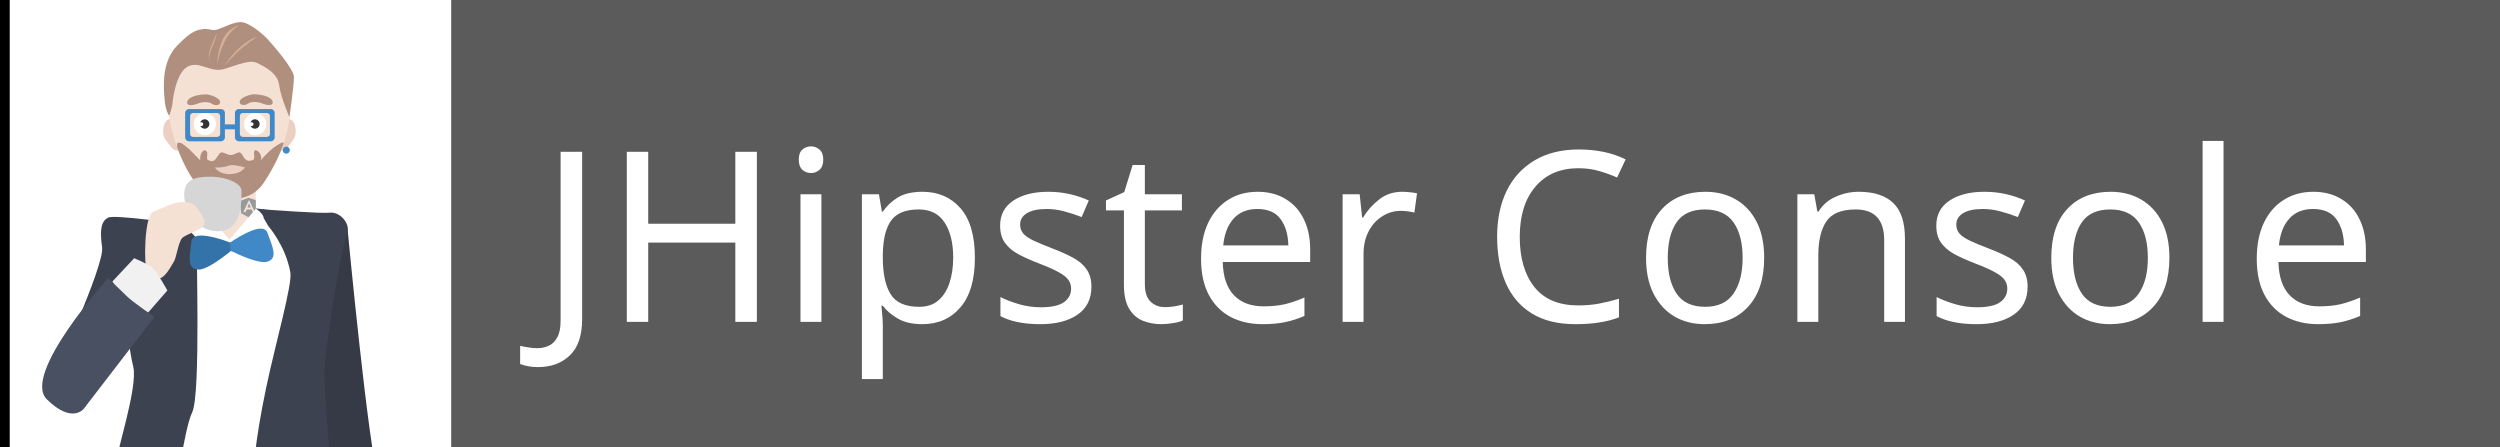
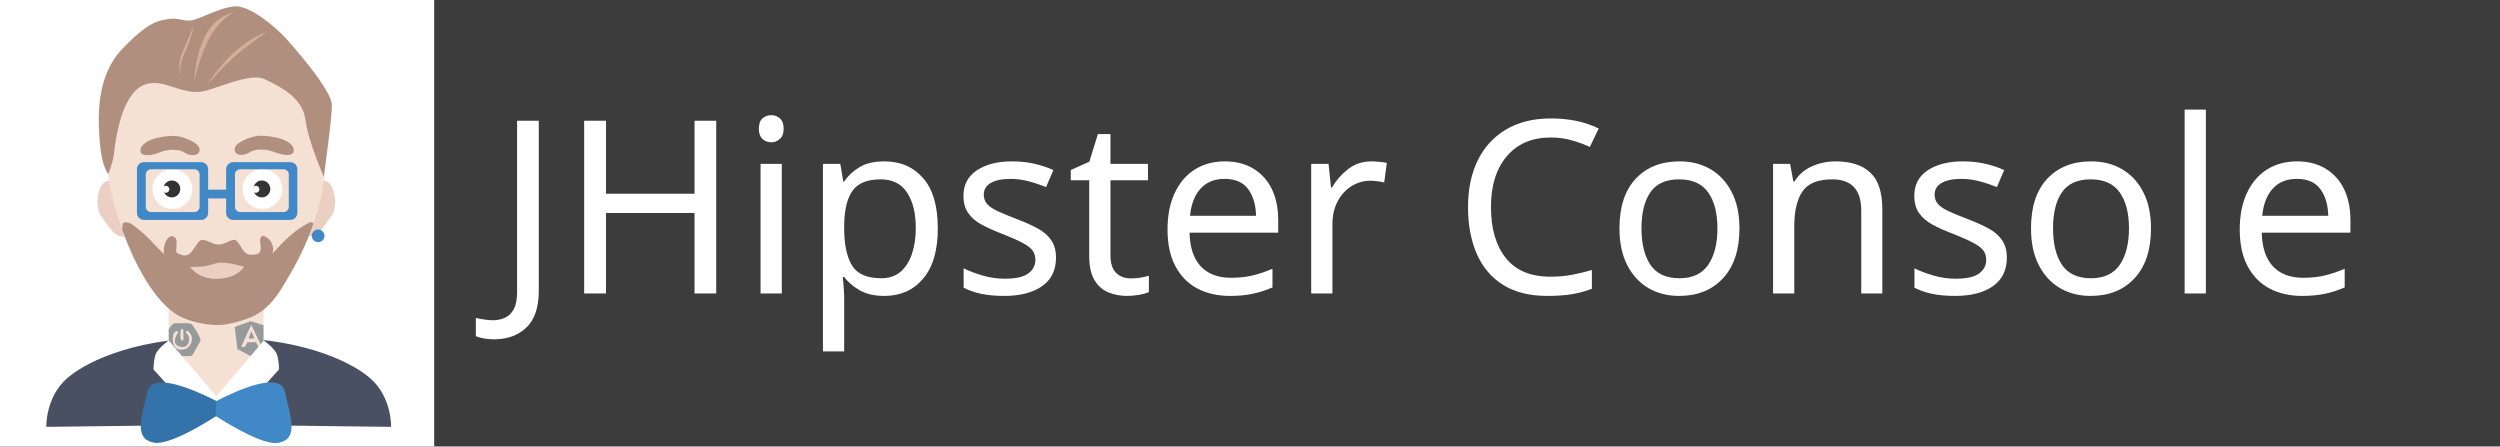
<svg xmlns="http://www.w3.org/2000/svg" version="1.1" width="252" height="45" viewBox="0 0 252 45" id="Layer_1" xml:space="preserve">
  <defs id="defs4268" />
  <font horiz-adv-x="1000" id="font4232" />
  <rect width="252" height="45" x="0" y="0" id="rect4248" style="fill:#3c3c3c" />
-   <rect width="6.094" height="45" x="0" y="0" id="rect4250" style="fill:#85c441" />
-   <rect width="6.094" height="45" x="5.958" y="0" id="rect4252" style="fill:#2c448e" />
-   <rect width="9.847" height="45" x="12.052" y="0" id="rect4254" style="fill:#f2bb1a" />
-   <rect width="6.068" height="45" x="21.899" y="0" id="rect4256" style="fill:#3bbeb1" />
-   <rect width="2.84" height="45" x="28.029" y="0" id="rect4258" style="fill:#006656" />
-   <rect width="15.006" height="45" x="30.869" y="0" id="rect4260" style="fill:#ea458b" />
+   <rect width="43.837" height="45" x="-0.072" y="0" id="rect4254" style="fill:#ffffff" />
  <rect width="207.5" height="74" x="41.5" y="0" id="rect4262" style="fill:none" />
-   <g id="text4264" style="font-size:64.999px;letter-spacing:-2.992px;fill:#ffffff;font-family:HelveticaNeue-Bold">
-     <path d="m 45.721,-0.494 0,46.41 9.23,0 0,-11.57 3.575,-3.445 9.23,15.015 11.18,0 -14.105,-21.255 12.675,-12.35 -10.92,0 -11.635,12.09 0,-24.895 -9.23,0 z" id="path4912" style="letter-spacing:-1.331px" />
-     <path d="m 90.359,7.111 0,-7.605 -9.23,0 0,7.605 9.23,0 z m -9.23,5.2 0,33.605 9.23,0 0,-33.605 -9.23,0 z" id="path4914" style="font-style:normal;font-variant:normal;font-weight:bold;font-stretch:normal;letter-spacing:-2.879px;font-family:Helvetica Neue;-inkscape-font-specification:Helvetica Neue Bold" />
-     <path d="m 119.383,29.146 q 0,2.08 -0.455,4.03 -0.455,1.95 -1.43,3.445 -0.975,1.495 -2.47,2.405 -1.43,0.845 -3.51,0.845 -2.015,0 -3.51,-0.845 -1.495,-0.91 -2.47,-2.405 -0.975,-1.495 -1.43,-3.445 -0.455,-1.95 -0.455,-4.03 0,-2.145 0.455,-4.095 0.455,-1.95 1.43,-3.445 0.975,-1.495 2.47,-2.34 1.495,-0.91 3.51,-0.91 2.08,0 3.51,0.91 1.495,0.845 2.47,2.34 0.975,1.495 1.43,3.445 0.455,1.95 0.455,4.095 z m -24.635,-29.64 0,46.41 8.775,0 0,-4.29 0.13,0 q 1.495,2.795 4.42,3.965 2.925,1.17 6.63,1.17 2.535,0 5.005,-1.04 2.47,-1.04 4.42,-3.185 2.015,-2.145 3.25,-5.46 1.235,-3.38 1.235,-7.995 0,-4.615 -1.235,-7.93 -1.235,-3.38 -3.25,-5.525 -1.95,-2.145 -4.42,-3.185 -2.47,-1.04 -5.005,-1.04 -3.12,0 -6.045,1.235 -2.86,1.17 -4.55,3.77 l -0.13,0 0,-16.9 -9.23,0 z" id="path4916" style="font-style:normal;font-variant:normal;font-weight:bold;font-stretch:normal;letter-spacing:-2.879px;font-family:Helvetica Neue;-inkscape-font-specification:Helvetica Neue Bold" />
-     <path d="m 131.216,22.646 q 0.195,-3.25 1.625,-5.395 1.43,-2.145 3.64,-3.445 2.21,-1.3 4.94,-1.82 2.795,-0.585 5.59,-0.585 2.535,0 5.135,0.39 2.6,0.325 4.745,1.365 2.145,1.04 3.51,2.925 1.365,1.82 1.365,4.875 l 0,17.485 q 0,2.275 0.26,4.355 0.26,2.08 0.91,3.12 l -9.36,0 q -0.26,-0.78 -0.455,-1.56 -0.13,-0.845 -0.195,-1.69 -2.21,2.275 -5.2,3.185 -2.99,0.91 -6.11,0.91 -2.405,0 -4.485,-0.585 -2.08,-0.585 -3.64,-1.82 -1.56,-1.235 -2.47,-3.12 -0.845,-1.885 -0.845,-4.485 0,-2.86 0.975,-4.68 1.04,-1.885 2.6,-2.99 1.625,-1.105 3.64,-1.625 2.08,-0.585 4.16,-0.91 2.08,-0.325 4.095,-0.52 2.015,-0.195 3.575,-0.585 1.56,-0.39 2.47,-1.105 0.91,-0.78 0.845,-2.21 0,-1.495 -0.52,-2.34 -0.455,-0.91 -1.3,-1.365 -0.78,-0.52 -1.885,-0.65 -1.04,-0.195 -2.275,-0.195 -2.73,0 -4.29,1.17 -1.56,1.17 -1.82,3.9 l -9.23,0 z m 21.32,6.825 q -0.585,0.52 -1.495,0.845 -0.845,0.26 -1.885,0.455 -0.975,0.195 -2.08,0.325 -1.105,0.13 -2.21,0.325 -1.04,0.195 -2.08,0.52 -0.975,0.325 -1.755,0.91 -0.715,0.52 -1.17,1.365 -0.455,0.845 -0.455,2.145 0,1.235 0.455,2.08 0.455,0.845 1.235,1.365 0.78,0.455 1.82,0.65 1.04,0.195 2.145,0.195 2.73,0 4.225,-0.91 1.495,-0.91 2.21,-2.145 0.715,-1.3 0.845,-2.6 0.195,-1.3 0.195,-2.08 l 0,-3.445 z" id="path4918" style="font-style:normal;font-variant:normal;font-weight:bold;font-stretch:normal;letter-spacing:-2.879px;font-family:Helvetica Neue;-inkscape-font-specification:Helvetica Neue Bold" />
-     <path d="m 165.924,12.311 0,33.605 9.23,0 0,-17.615 q 0,-5.135 1.69,-7.345 1.69,-2.275 5.46,-2.275 3.315,0 4.615,2.08 1.3,2.015 1.3,6.175 l 0,18.98 9.23,0 0,-20.67 q 0,-3.12 -0.585,-5.655 -0.52,-2.6 -1.885,-4.355 -1.365,-1.82 -3.77,-2.795 -2.34,-1.04 -6.045,-1.04 -2.925,0 -5.72,1.365 -2.795,1.3 -4.55,4.225 l -0.195,0 0,-4.68 -8.775,0 z" id="path4920" style="font-style:normal;font-variant:normal;font-weight:bold;font-stretch:normal;letter-spacing:-2.879px;font-family:Helvetica Neue;-inkscape-font-specification:Helvetica Neue Bold" />
-     <path d="m 201.249,22.646 q 0.195,-3.25 1.625,-5.395 1.43,-2.145 3.64,-3.445 2.21,-1.3 4.94,-1.82 2.795,-0.585 5.59,-0.585 2.535,0 5.135,0.39 2.6,0.325 4.745,1.365 2.145,1.04 3.51,2.925 1.365,1.82 1.365,4.875 l 0,17.485 q 0,2.275 0.26,4.355 0.26,2.08 0.91,3.12 l -9.36,0 q -0.26,-0.78 -0.455,-1.56 -0.13,-0.845 -0.195,-1.69 -2.21,2.275 -5.2,3.185 -2.99,0.91 -6.11,0.91 -2.405,0 -4.485,-0.585 -2.08,-0.585 -3.64,-1.82 -1.56,-1.235 -2.47,-3.12 -0.845,-1.885 -0.845,-4.485 0,-2.86 0.975,-4.68 1.04,-1.885 2.6,-2.99 1.625,-1.105 3.64,-1.625 2.08,-0.585 4.16,-0.91 2.08,-0.325 4.095,-0.52 2.015,-0.195 3.575,-0.585 1.56,-0.39 2.47,-1.105 0.91,-0.78 0.845,-2.21 0,-1.495 -0.52,-2.34 -0.455,-0.91 -1.3,-1.365 -0.78,-0.52 -1.885,-0.65 -1.04,-0.195 -2.275,-0.195 -2.73,0 -4.29,1.17 -1.56,1.17 -1.82,3.9 l -9.23,0 z m 21.32,6.825 q -0.585,0.52 -1.495,0.845 -0.845,0.26 -1.885,0.455 -0.975,0.195 -2.08,0.325 -1.105,0.13 -2.21,0.325 -1.04,0.195 -2.08,0.52 -0.975,0.325 -1.755,0.91 -0.715,0.52 -1.17,1.365 -0.455,0.845 -0.455,2.145 0,1.235 0.455,2.08 0.455,0.845 1.235,1.365 0.78,0.455 1.82,0.65 1.04,0.195 2.145,0.195 2.73,0 4.225,-0.91 1.495,-0.91 2.21,-2.145 0.715,-1.3 0.845,-2.6 0.195,-1.3 0.195,-2.08 l 0,-3.445 z" id="path4922" style="font-style:normal;font-variant:normal;font-weight:bold;font-stretch:normal;letter-spacing:-2.879px;font-family:Helvetica Neue;-inkscape-font-specification:Helvetica Neue Bold" />
+   <text x="49.873" y="29.576" id="text3966" xml:space="preserve" style="font-style:normal;font-weight:normal;font-size:40px;line-height:102%;font-family:Sans;letter-spacing:0px;word-spacing:0px;fill:#000000;fill-opacity:1;stroke:none">
+     <tspan x="49.873" y="29.576" id="tspan3968" style="font-style:normal;font-variant:normal;font-weight:normal;font-stretch:normal;font-size:24.375px;line-height:102%;font-family:sans-serif;-inkscape-font-specification:sans-serif;fill:#ffffff;fill-opacity:1">JHipster Console</tspan>
+   </text>
+   <g id="g3486" transform="matrix(0.086436,0,0,0.086436,4.67002,0.6387943)">
+     <g id="jacket_2_-2">
+       <path d="m 402.025,490.403 c 0,0 1.275,-34.418 -24.249,-56.648 -25.523,-22.231 -87.921,-48.58 -178.784,-47.207 -90.862,1.373 35.346,101.803 35.346,101.803 l 167.687,2.052 z" id="shoulders_2_-32" style="clip-rule:evenodd;fill:#495061;fill-rule:evenodd" />
+       <path d="m 0.011,490.403 c 0,0 -1.275,-34.464 24.255,-56.724 25.53,-22.261 87.943,-48.645 178.828,-47.271 90.885,1.374 -35.355,101.94 -35.355,101.94 0,0 -56.796,0.696 -104.288,1.278 -34.122,0.417 -63.44,0.777 -63.44,0.777 z" id="shoulders_1_-1" style="clip-rule:evenodd;fill:#495061;fill-rule:evenodd" />
+     </g>
+     <g id="head-0">
+       <path d="m 88.405,203.989 c 0,0 -11.463,-4.608 -20.133,0.824 -8.67,5.432 -11.941,29.186 -4.52,39.57 7.422,10.383 15.031,22.937 23.009,23.907 7.979,0.969 17.257,-1.649 17.257,-1.649 l -3.287,-31.738 -12.326,-30.914 z" id="ear_1_-1" style="clip-rule:evenodd;fill:#ebcfc2;fill-rule:evenodd" />
+       <path d="m 307.924,203.903 c 0,0 11.469,-4.595 20.144,0.822 8.675,5.417 11.948,29.106 4.522,39.46 -7.426,10.355 -15.039,22.874 -23.022,23.841 -7.983,0.967 -17.266,-1.644 -17.266,-1.644 l 3.289,-31.651 12.333,-30.828 z" id="ear-8" style="clip-rule:evenodd;fill:#ebcfc2;fill-rule:evenodd" />
+       <path d="m 316.968,260.216 c 4.087,0 7.4,3.313 7.4,7.399 0,4.086 -3.313,7.399 -7.4,7.399 -4.087,0 -7.4,-3.313 -7.4,-7.399 0.001,-4.086 3.314,-7.399 7.4,-7.399 z" id="earring-6" style="clip-rule:evenodd;fill:#4189c6;fill-rule:evenodd" />
+       <path d="m 253.253,348.185 -110.59,0 0,83.31 55.37,25 55.22,-25 0,-83.31 z" id="neck-3" style="clip-rule:evenodd;fill:#f5e0d4;fill-rule:evenodd" />
+       <path d="m 192.816,45.238 c 69.763,-1.072 109.353,34.35 125.797,86.731 20.207,64.371 -9.413,137.683 -33.71,179.217 -9.957,17.021 -18.84,33.648 -34.532,44.804 -10.57,7.515 -25.525,12.109 -40.699,14.798 -19.135,3.39 -45.278,-4 -55.91,-10.276 -37.977,-22.419 -67.749,-96 -78.931,-146.744 -5.022,-22.79 -4.018,-55.379 2.056,-76.044 11.928,-40.586 34.336,-69.057 71.942,-83.854 9.257,-3.643 19.697,-5.377 30.421,-7.399 4.522,-0.41 9.045,-0.822 13.566,-1.233 z" id="face-0" style="clip-rule:evenodd;fill:#f5e0d4;fill-rule:evenodd" />
+       <path d="m 146.979,189.927 c 12.828,0 23.227,10.398 23.227,23.224 0,12.826 -10.399,23.224 -23.227,23.224 -12.828,0 -23.227,-10.398 -23.227,-23.224 -10e-4,-12.826 10.399,-23.224 23.227,-23.224 z" id="eye-6" style="clip-rule:evenodd;fill:#ffffff;fill-rule:evenodd" />
+       <path d="m 156.233,212.945 c 0,5.45 -4.42,9.87 -9.87,9.87 -4.04,0 -7.51,-2.43 -9.03,-5.9 0.6,0.35 1.3,0.55 2.04,0.55 2.27,0 4.11,-1.84 4.11,-4.11 0,-2.27 -1.84,-4.11 -4.11,-4.11 -0.91,0 -1.75,0.3 -2.44,0.81 1.23,-4.04 4.99,-6.97 9.43,-6.97 5.45,0 9.87,4.41 9.87,9.86 z" id="pupill-6" style="clip-rule:evenodd;fill:#333333;fill-rule:evenodd" />
+       <path d="m 251.979,189.927 c 12.828,0 23.227,10.398 23.227,23.224 0,12.826 -10.399,23.224 -23.227,23.224 -12.828,0 -23.227,-10.398 -23.227,-23.224 -0.001,-12.826 10.399,-23.224 23.227,-23.224 z" id="eye_1_-7" style="clip-rule:evenodd;fill:#ffffff;fill-rule:evenodd" />
+       <path d="m 261.233,212.945 c 0,5.45 -4.42,9.87 -9.87,9.87 -4.04,0 -7.51,-2.43 -9.03,-5.9 0.6,0.35 1.3,0.55 2.04,0.55 2.27,0 4.11,-1.84 4.11,-4.11 0,-2.27 -1.84,-4.11 -4.11,-4.11 -0.91,0 -1.75,0.3 -2.44,0.81 1.23,-4.04 4.99,-6.97 9.43,-6.97 5.45,0 9.87,4.41 9.87,9.86 z" id="pupill_1_-1" style="clip-rule:evenodd;fill:#333333;fill-rule:evenodd" />
+       <path d="m 187.883,213.768 25.077,0 0,10.276 -25.077,0 0,-10.276 z" id="glasses-2" style="clip-rule:evenodd;fill:#4189c6;fill-rule:evenodd" />
+       <path d="m 180.483,181.705 -66.6,0 c -4.54,0 -8.22,3.68 -8.22,8.22 l 0,50.97 c 0,4.54 3.68,8.22 8.22,8.22 l 66.6,0 c 4.54,0 8.22,-3.68 8.22,-8.22 l 0,-50.97 c 0,-4.54 -3.68,-8.22 -8.22,-8.22 z m -1.72,52.13 c 0,3.36 -2.78,6.09 -6.21,6.09 l -50.35,0 c -3.44,0 -6.22,-2.73 -6.22,-6.09 l 0,-37.74 c 0,-3.36 2.78,-6.09 6.22,-6.09 l 50.35,0 c 3.43,0 6.21,2.73 6.21,6.09 l 0,37.74 z" id="glasses_2_-90" style="clip-rule:evenodd;fill:#4189c6;fill-rule:evenodd" />
+       <path d="m 284.483,181.705 -66.6,0 c -4.54,0 -8.22,3.68 -8.22,8.22 l 0,50.97 c 0,4.54 3.68,8.22 8.22,8.22 l 66.6,0 c 4.54,0 8.22,-3.68 8.22,-8.22 l 0,-50.97 c 0,-4.54 -3.68,-8.22 -8.22,-8.22 z m -1.72,52.13 c 0,3.36 -2.78,6.09 -6.21,6.09 l -50.35,0 c -3.44,0 -6.22,-2.73 -6.22,-6.09 l 0,-37.74 c 0,-3.36 2.78,-6.09 6.22,-6.09 l 50.35,0 c 3.43,0 6.21,2.73 6.21,6.09 l 0,37.74 z" id="glasses_1_-1" style="clip-rule:evenodd;fill:#4189c6;fill-rule:evenodd" />
+       <path d="m 148.783,151.061 c -24.698,0.54 -39.008,8.574 -39.008,16.937 0,8.364 13.151,5.992 22.995,2.066 9.843,-3.926 22.872,-3.621 28.332,0.413 5.46,4.034 17.164,5.165 17.656,-3.305 0.492,-8.47 -21.555,-16.294 -29.975,-16.111 z" id="eyebrows_1_-7" style="clip-rule:evenodd;fill:#b08f7e;fill-rule:evenodd" />
+       <path d="m 249.548,150.878 c 24.728,0.537 39.055,8.531 39.055,16.853 0,8.322 -13.166,5.962 -23.022,2.055 -9.855,-3.906 -22.9,-3.603 -28.366,0.411 -5.466,4.014 -17.184,5.14 -17.677,-3.288 -0.493,-8.429 21.579,-16.215 30.01,-16.031 z" id="eyebrows-8" style="clip-rule:evenodd;fill:#b08f7e;fill-rule:evenodd" />
+       <path d="m 311.503,253.395 c -7.69,22.29 -17.52,42.26 -26.6,57.79 -9.96,17.02 -18.84,33.65 -34.53,44.81 -10.57,7.51 -25.53,12.1 -40.7,14.79 -19.14,3.39 -45.28,-4 -55.91,-10.27 -27.23,-16.07 -50.24,-58.45 -65.21,-99.85 -0.05,-2.84 0.14,-5.52 0.67,-7.85 0.41,-0.13 0.82,-0.27 1.23,-0.41 6.1,-2.35 12.36,4.16 15.62,6.58 11.95,8.86 20.54,20.07 31.24,30 -2.25,-8.18 4.44,-26.45 12.75,-19.31 3.76,2.73 0.55,12.25 1.64,17.26 18.14,12.21 20,-9.94 28.78,-14.39 5.9,-1.13 11.45,3.89 17.27,4.94 9.49,1.7 14.05,-4.87 22.2,-5.35 8.17,4.72 8.23,20.15 22.61,17.27 3.57,-0.72 5.17,-0.5 6.57,-3.29 2.72,-5.18 -1.67,-13.47 1.24,-16.86 2.9,-3.38 3.29,-0.54 4.93,-0.82 5.96,2.76 11.39,11.2 8.22,20.14 3.43,-3.7 6.85,-7.4 10.28,-11.09 10.42,-10.56 19.89,-18.84 34.12,-25.9 0.82,0.14 1.65,0.27 2.47,0.41 0.37,0.47 0.74,0.93 1.11,1.4 z" id="beard_1_-2" style="clip-rule:evenodd;fill:#b08f7e;fill-rule:evenodd" />
+       <path d="m 167.739,303.787 c 0,0 8.352,14.478 31.655,13.976 23.303,-0.503 31.244,-13.976 31.244,-13.976 0,0 -15.235,-4.932 -27.544,-4.932 -5.288,0 -10.737,2.929 -17.677,4.111 -6.941,1.181 -17.678,0.821 -17.678,0.821 z" id="mounth-23" style="clip-rule:evenodd;fill:#ebcfc2;fill-rule:evenodd" />
+       <path d="m 238.36,367.185 c -6.226,2.244 -12.452,4.499 -18.678,6.743 1.034,8.582 2.08,17.164 3.113,25.746 5.392,2.857 10.796,5.725 16.188,8.582 4.757,-2.673 9.514,-5.345 14.27,-8.03 l 0,-28.296 c -4.969,-1.582 -9.925,-3.164 -14.893,-4.745 z m 9.015,29.988 c 0,-0.074 -2.789,-5.468 -2.789,-5.468 0,0 -6.438,0 -9.962,0 -1.034,1.839 -2.079,3.678 -3.113,5.517 l -4.358,0 c 3.736,-8.582 11.83,-25.746 11.83,-25.746 l 12.452,25.746 -4.06,-0.049 z" id="angular_1_-3" style="clip-rule:evenodd;fill:#979a9b;fill-rule:evenodd" />
+       <polygon points="235.864,387.412 238.986,378.831 242.712,387.412 " id="angular-5" style="clip-rule:evenodd;fill:#979a9b;fill-rule:evenodd" />
+       <path d="m 169.389,370.317 c -5.438,-1.343 -13.797,-0.763 -20.371,-0.691 -2.418,1.622 -4.519,4.226 -6.356,7.153 0,5.395 0.389,19.66 0.389,25.564 1.694,2.451 3.467,4.492 4.93,5.609 l 20.371,0 c 3.173,-1.492 4.192,-5.293 5.87,-8.287 1.84,-3.108 3.684,-6.215 5.524,-9.323 0.982,-3.894 -8.417,-17.404 -10.357,-20.025 z m -12.085,5.87 1.726,0 c 0.231,0.345 0.459,0.691 0.691,1.036 0.114,3.912 0.231,7.827 0.345,11.74 -1.105,0.68 -1.088,0.932 -2.417,0.691 -1.999,-1.459 -1.439,-11.341 -0.345,-13.467 z m 3.453,23.824 c -13.487,3.308 -15.351,-11.377 -11.74,-19.336 0.805,-0.691 1.612,-1.381 2.417,-2.072 0.691,0.114 1.381,0.231 2.072,0.345 0.114,0.345 0.231,0.691 0.345,1.036 -3.474,5.203 -7.758,14.308 2.072,16.919 11.567,3.073 13.317,-11.819 6.906,-16.228 l 0,-1.381 c 0.459,-0.345 0.922,-0.691 1.381,-1.036 9.419,4.883 5.97,19.443 -3.453,21.753 z" id="spring_boot-1" style="clip-rule:evenodd;fill:#979a9b;fill-rule:evenodd" />
+       <path d="m 253.659,389.696 -59.609,69.878 36.588,9.043 40.699,-45.215 c 0,0 -0.045,-13.113 -3.289,-19.319 -3.244,-6.206 -14.389,-14.387 -14.389,-14.387 z" id="collar_1_-3" style="clip-rule:evenodd;fill:#ffffff;fill-rule:evenodd" />
+       <path d="m 142.662,389.696 59.609,69.878 -36.588,9.043 -40.699,-45.215 c 0,0 0.045,-13.113 3.289,-19.319 3.244,-6.206 14.389,-14.387 14.389,-14.387 z" id="collar-15" style="clip-rule:evenodd;fill:#ffffff;fill-rule:evenodd" />
+       <path d="m 72.364,195.682 c 0,0 6.133,-17.02 6.578,-23.841 0.445,-6.821 5.171,-46.943 19.733,-67.001 9.368,-14.438 23.076,-17.432 36.588,-14.387 13.512,3.046 29.166,11.175 45.221,9.043 16.055,-2.132 56.817,-22.612 73.587,-14.798 16.77,7.815 44.946,21.469 48.099,47.27 3.152,25.801 21.377,66.59 21.377,66.59 0,0 9.441,-65.867 9.455,-83.443 C 333.016,97.539 287.253,45.956 277.915,35.783 268.577,25.61 238.363,-0.89 220.36,0.023 c -18.003,0.914 -42.247,15.528 -51.799,16.442 -9.552,0.914 -15.83,-3.592 -26.31,-1.644 -10.48,1.948 -21.592,1.371 -53.443,34.528 -31.85,33.157 -28.534,82.852 -26.31,110.572 2.224,27.72 9.866,35.761 9.866,35.761 z" id="hears-8" style="clip-rule:evenodd;fill:#b08f7e;fill-rule:evenodd" />
+       <path id="path3471" d="m 159.106,87.987 c 0,0 -7.832,-11.734 2.056,-33.295 9.887,-21.561 10.277,-31.651 10.277,-31.651 0,0 -5.6,13.958 -13.155,31.651 -7.556,17.693 0.822,33.295 0.822,33.295 z" style="clip-rule:evenodd;fill:#d5ad98;fill-rule:evenodd" />
+       <path id="path3473" d="m 187.883,91.276 c 0,0 22.204,-25.629 36.588,-36.994 14.384,-11.365 32.066,-24.252 32.066,-24.252 0,0 -13.968,3.438 -34.943,21.375 -20.976,17.936 -33.711,39.871 -33.711,39.871 z" style="clip-rule:evenodd;fill:#d5ad98;fill-rule:evenodd" />
+       <path id="path3475" d="m 172.672,87.576 c 0,0 -0.479,-23.829 11.1,-50.148 11.578,-26.318 34.944,-30.417 34.944,-30.417 0,0 -17.107,7.784 -29.188,31.24 -12.081,23.455 -16.856,49.325 -16.856,49.325 z" style="clip-rule:evenodd;fill:#d5ad98;fill-rule:evenodd" />
+     </g>
+     <g id="tie-3">
+       <path d="m 212.889,468.099 c 0,0 -87.234,-50.614 -94.774,-19.142 -7.54,31.472 -16.014,55.419 7.217,59.845 23.231,4.426 87.557,-40.703 87.557,-40.703 z" id="tie_5_" style="clip-rule:evenodd;fill:#3373aa;fill-rule:evenodd" />
+       <path d="m 197.809,460.493 c 25.041,-12.944 74.474,-35.103 80.132,-11.637 7.616,31.586 16.143,55.613 -7.032,60.124 -16.286,3.17 -52.9,-18.183 -73.228,-31.156 -0.021,-15.343 0.15,-2.213 0.128,-17.331 z" id="tie_4_" style="clip-rule:evenodd;fill:#4189c6;fill-rule:evenodd" />
+     </g>
  </g>
-   <g transform="matrix(0.0383985,0,0,0.0383985,9.809425,1.809562)" id="jacket_2_">
-     <path d="m 595.042,490.403 c 0,0 1.275,-34.418 -24.249,-56.648 -25.523,-22.231 -87.921,-48.58 -178.784,-47.207 -90.863,1.373 35.346,101.803 35.346,101.803 l 167.687,2.052 z" id="shoulders_2_" style="fill:#495061;fill-rule:evenodd" />
-     <path d="m 193.028,490.403 c 0,0 -1.275,-34.464 24.255,-56.724 25.53,-22.261 87.943,-48.645 178.828,-47.271 90.885,1.374 -35.355,101.94 -35.355,101.94 0,0 -56.796,0.696 -104.288,1.278 -34.122,0.417 -63.44,0.777 -63.44,0.777 z" id="shoulders_1_" style="fill:#495061;fill-rule:evenodd" />
-   </g>
-   <g transform="matrix(0.0383985,0,0,0.0383985,9.809425,1.809562)" id="jacket_1_">
-     <path d="m 394.055,396.684 c 111.025,0 201.028,42.879 201.028,95.774 0,52.895 -90.003,95.774 -201.028,95.774 -111.025,0 -201.028,-42.88 -201.028,-95.774 0,-52.894 90.004,-95.774 201.028,-95.774 z" id="shoulders" style="fill:#495061;fill-rule:evenodd" />
-     <path d="m 318.002,423.402 63.11,33.007 H 436.3 l 8.732,-18.21 20.555,-29.595 52.621,13.153 57.554,163.186 -60.021,254.849 69.259,86.133 10.083,38.692 c 0,0 -175.072,32.029 -225.283,30.552 -50.211,-1.477 -211.305,-18.908 -211.305,-18.908 l 30.421,-103.995 87.982,-399.341 41.104,-49.523 z" id="shirt" style="fill:#ffffff;fill-rule:evenodd" />
-     <path d="m 18.467,750.316 c 0,0 112.496,-241.475 106.698,-280.064 -5.798,-38.59 -0.748,-54.595 12.326,-61.637 13.074,-7.043 150.61,13.098 150.61,13.098 0,0 37.97,25.431 35.438,36.212 -2.532,10.781 8.212,318.954 -10.059,357.206 -18.271,38.252 -31.759,171.602 -43.988,186.204 -12.228,14.603 -112.047,-68.52 -113.875,-83.854 -1.828,-15.334 44.733,-154.742 34.645,-197.213 -10.088,-42.472 -11.556,-80.899 -11.556,-80.899 L 68.542,776.511 18.467,750.316 z" id="sleeve_1_" style="fill:#3d4251;fill-rule:evenodd" />
-     <path d="m 699.136,997.01 c 0,0 36.326,42.562 34.783,62.735 -1.542,20.173 -3.473,53.945 -19.324,61.48 -15.851,7.535 -71.306,6.79 -80.303,-15.893 -8.996,-22.683 6.441,-100.794 6.441,-100.794 l 58.403,-7.528 z" id="hand" style="fill:#f5e0d4;fill-rule:evenodd" />
-     <path d="m 614.126,960.758 16.45,52.279 c 0,0 20.571,10.553 44.71,6.151 24.139,-4.403 32.056,-24.218 32.056,-24.218 l -17.715,-52.664 -75.501,18.452 z" id="handle" style="fill:#f1f1f1;fill-rule:evenodd" />
-     <path d="m 638.241,435.195 c 0,0 43.999,464.025 64.479,518.283 20.48,54.258 -87.439,27.351 -87.439,27.351 l -19.412,-44.832 c 0,0 -33.125,-257.871 -33.126,-271.589 -0.001,-13.717 75.498,-229.213 75.498,-229.213 z" id="sleeve" style="fill:#363a47;fill-rule:evenodd" />
-     <path d="m 451.808,390.508 c 0,0 1.313,0.103 3.695,0.285 21.342,1.633 128.514,9.651 146.145,7.42 19.599,-2.48 45.886,23.65 34.282,48.154 -11.604,24.504 -46.645,245.279 -46.608,285.457 0.036,40.179 11.953,184.889 13.573,199.221 1.62,14.332 -143.582,49.451 -158.273,34.117 -7.978,-8.327 0.178,-91.15 23.433,-201.824 19.571,-93.14 54.846,-214.882 50.393,-240.31 -9.745,-55.642 -46.223,-97.079 -46.223,-97.079" id="sleeve_2_" style="fill:#3d4251;fill-rule:evenodd" />
-   </g>
-   <g transform="matrix(0.0383985,0,0,0.0383985,9.809425,1.809562)" id="head">
-     <path d="m 281.423,203.989 c 0,0 -11.463,-4.608 -20.133,0.824 -8.67,5.432 -11.941,29.186 -4.52,39.57 7.422,10.383 15.031,22.937 23.009,23.907 7.979,0.969 17.257,-1.649 17.257,-1.649 l -3.287,-31.738 -12.326,-30.914 z" id="ear_1_" style="fill:#ebcfc2;fill-rule:evenodd" />
-     <path d="m 500.941,203.903 c 0,0 11.469,-4.595 20.144,0.822 8.675,5.417 11.948,29.106 4.522,39.46 -7.425,10.355 -15.039,22.874 -23.022,23.841 -7.983,0.967 -17.266,-1.644 -17.266,-1.644 l 3.289,-31.651 12.333,-30.828 z" id="ear" style="fill:#ebcfc2;fill-rule:evenodd" />
-     <path d="m 509.986,260.216 c 4.087,0 7.4,3.313 7.4,7.399 0,4.086 -3.313,7.399 -7.4,7.399 -4.087,0 -7.4,-3.313 -7.4,-7.399 0,-4.086 3.313,-7.399 7.4,-7.399 z" id="earring" style="fill:#4189c6;fill-rule:evenodd" />
-     <path d="M 446.27,348.185 H 335.68 v 83.31 l 55.37,25 55.22,-25 v -83.31 z" id="neck" style="fill:#f5e0d4;fill-rule:evenodd" />
-     <path d="m 385.833,45.238 c 69.763,-1.072 109.353,34.35 125.797,86.731 20.207,64.371 -9.413,137.683 -33.71,179.217 -9.957,17.021 -18.84,33.648 -34.532,44.804 -10.57,7.515 -25.525,12.109 -40.699,14.798 -19.135,3.39 -45.278,-4 -55.91,-10.276 -37.977,-22.419 -67.749,-96 -78.931,-146.744 -5.022,-22.79 -4.018,-55.379 2.055,-76.044 11.928,-40.586 34.336,-69.057 71.943,-83.854 9.257,-3.643 19.697,-5.377 30.421,-7.399 4.522,-0.41 9.045,-0.822 13.566,-1.233 z" id="face" style="fill:#f5e0d4;fill-rule:evenodd" />
-     <path d="m 339.996,189.927 c 12.828,0 23.227,10.398 23.227,23.224 0,12.826 -10.399,23.224 -23.227,23.224 -12.828,0 -23.227,-10.398 -23.227,-23.224 0,-12.826 10.399,-23.224 23.227,-23.224 z" id="eye" style="fill:#ffffff;fill-rule:evenodd" />
-     <path d="m 349.25,212.945 c 0,5.45 -4.42,9.87 -9.87,9.87 -4.04,0 -7.51,-2.43 -9.03,-5.9 0.6,0.35 1.3,0.55 2.04,0.55 2.27,0 4.11,-1.84 4.11,-4.11 0,-2.27 -1.84,-4.11 -4.11,-4.11 -0.91,0 -1.75,0.3 -2.44,0.81 1.23,-4.04 4.99,-6.97 9.43,-6.97 5.45,0 9.87,4.41 9.87,9.86 z" id="pupill" style="fill:#333333;fill-rule:evenodd" />
-     <path d="m 444.996,189.927 c 12.828,0 23.227,10.398 23.227,23.224 0,12.826 -10.399,23.224 -23.227,23.224 -12.828,0 -23.227,-10.398 -23.227,-23.224 0,-12.826 10.399,-23.224 23.227,-23.224 z" id="eye_1_" style="fill:#ffffff;fill-rule:evenodd" />
-     <path d="m 454.25,212.945 c 0,5.45 -4.42,9.87 -9.87,9.87 -4.04,0 -7.51,-2.43 -9.03,-5.9 0.6,0.35 1.3,0.55 2.04,0.55 2.27,0 4.11,-1.84 4.11,-4.11 0,-2.27 -1.84,-4.11 -4.11,-4.11 -0.91,0 -1.75,0.3 -2.44,0.81 1.23,-4.04 4.99,-6.97 9.43,-6.97 5.45,0 9.87,4.41 9.87,9.86 z" id="pupill_1_" style="fill:#333333;fill-rule:evenodd" />
-     <path d="m 380.9,213.768 h 25.077 v 10.276 H 380.9 v -10.276 z" id="glasses" style="fill:#4189c6;fill-rule:evenodd" />
-     <path d="m 373.5,181.705 h -66.6 c -4.54,0 -8.22,3.68 -8.22,8.22 v 50.97 c 0,4.54 3.68,8.22 8.22,8.22 h 66.6 c 4.54,0 8.22,-3.68 8.22,-8.22 v -50.97 c 0,-4.54 -3.68,-8.22 -8.22,-8.22 z m -1.72,52.13 c 0,3.36 -2.78,6.09 -6.21,6.09 h -50.35 c -3.44,0 -6.22,-2.73 -6.22,-6.09 v -37.74 c 0,-3.36 2.78,-6.09 6.22,-6.09 h 50.35 c 3.43,0 6.21,2.73 6.21,6.09 v 37.74 z" id="glasses_2_" style="fill:#4189c6;fill-rule:evenodd" />
-     <path d="m 477.5,181.705 h -66.6 c -4.54,0 -8.22,3.68 -8.22,8.22 v 50.97 c 0,4.54 3.68,8.22 8.22,8.22 h 66.6 c 4.54,0 8.22,-3.68 8.22,-8.22 v -50.97 c 0,-4.54 -3.68,-8.22 -8.22,-8.22 z m -1.72,52.13 c 0,3.36 -2.78,6.09 -6.21,6.09 h -50.35 c -3.44,0 -6.22,-2.73 -6.22,-6.09 v -37.74 c 0,-3.36 2.78,-6.09 6.22,-6.09 h 50.35 c 3.43,0 6.21,2.73 6.21,6.09 v 37.74 z" id="glasses_1_" style="fill:#4189c6;fill-rule:evenodd" />
-     <path d="m 341.8,151.061 c -24.698,0.54 -39.009,8.574 -39.009,16.937 0,8.364 13.151,5.992 22.995,2.066 9.844,-3.926 22.872,-3.621 28.332,0.413 5.46,4.034 17.164,5.165 17.656,-3.305 0.493,-8.47 -21.553,-16.294 -29.974,-16.111 z" id="eyebrows_1_" style="fill:#b08f7e;fill-rule:evenodd" />
-     <path d="m 442.565,150.878 c 24.728,0.537 39.055,8.531 39.055,16.853 0,8.322 -13.166,5.962 -23.022,2.055 -9.855,-3.906 -22.9,-3.603 -28.366,0.411 -5.466,4.014 -17.184,5.14 -17.677,-3.288 -0.493,-8.429 21.579,-16.215 30.01,-16.031 z" id="eyebrows" style="fill:#b08f7e;fill-rule:evenodd" />
-     <path d="m 504.52,253.395 c -7.69,22.29 -17.52,42.26 -26.6,57.79 -9.96,17.02 -18.84,33.65 -34.53,44.81 -10.57,7.51 -25.53,12.1 -40.7,14.79 -19.14,3.39 -45.28,-4 -55.91,-10.27 -27.23,-16.07 -50.24,-58.45 -65.21,-99.85 -0.05,-2.84 0.14,-5.52 0.67,-7.85 0.41,-0.13 0.82,-0.27 1.23,-0.41 6.1,-2.35 12.36,4.16 15.62,6.58 11.95,8.86 20.54,20.07 31.24,30 -2.25,-8.18 4.44,-26.45 12.75,-19.31 3.76,2.73 0.55,12.25 1.64,17.26 18.14,12.21 20,-9.94 28.78,-14.39 5.9,-1.13 11.45,3.89 17.27,4.94 9.49,1.7 14.05,-4.87 22.2,-5.35 8.17,4.72 8.23,20.15 22.61,17.27 3.57,-0.72 5.17,-0.5 6.57,-3.29 2.72,-5.18 -1.67,-13.47 1.24,-16.86 2.9,-3.38 3.29,-0.54 4.93,-0.82 5.96,2.76 11.39,11.2 8.22,20.14 3.43,-3.7 6.85,-7.4 10.28,-11.09 10.42,-10.56 19.89,-18.84 34.12,-25.9 0.82,0.14 1.65,0.27 2.47,0.41 0.37,0.47 0.74,0.93 1.11,1.4 z" id="beard_1_" style="fill:#b08f7e;fill-rule:evenodd" />
-     <path d="m 360.756,303.787 c 0,0 8.352,14.478 31.655,13.976 23.303,-0.503 31.244,-13.976 31.244,-13.976 0,0 -15.235,-4.932 -27.544,-4.932 -5.288,0 -10.737,2.929 -17.677,4.111 -6.941,1.181 -17.678,0.821 -17.678,0.821 z" id="mounth" style="fill:#ebcfc2;fill-rule:evenodd" />
-     <path d="m 431.377,367.185 c -6.226,2.244 -12.452,4.499 -18.678,6.743 1.034,8.582 2.08,17.164 3.113,25.746 5.392,2.857 10.796,5.725 16.188,8.582 4.757,-2.673 9.514,-5.345 14.27,-8.03 V 371.93 c -4.968,-1.582 -9.924,-3.164 -14.893,-4.745 z m 9.016,29.988 c 0,-0.074 -2.789,-5.468 -2.789,-5.468 0,0 -6.438,0 -9.962,0 -1.034,1.839 -2.079,3.678 -3.113,5.517 h -4.358 c 3.736,-8.582 11.83,-25.746 11.83,-25.746 l 12.452,25.746 -4.06,-0.049 z" id="angular_1_" style="fill:#979a9b;fill-rule:evenodd" />
-     <polygon points="428.881,387.412 432.003,378.831 435.73,387.412 " id="angular" style="fill:#979a9b;fill-rule:evenodd" />
-     <path d="m 362.406,370.317 c -5.438,-1.343 -13.797,-0.763 -20.371,-0.691 -2.418,1.622 -4.519,4.226 -6.356,7.153 0,5.395 0.389,19.66 0.389,25.564 1.694,2.451 3.467,4.492 4.93,5.609 h 20.371 c 3.173,-1.492 4.192,-5.293 5.87,-8.287 1.84,-3.108 3.684,-6.215 5.524,-9.323 0.982,-3.894 -8.416,-17.404 -10.357,-20.025 z m -12.084,5.87 h 1.726 c 0.231,0.345 0.459,0.691 0.691,1.036 0.114,3.912 0.231,7.827 0.345,11.74 -1.105,0.68 -1.088,0.932 -2.417,0.691 -1.999,-1.459 -1.44,-11.341 -0.345,-13.467 z m 3.452,23.824 c -13.487,3.308 -15.351,-11.377 -11.74,-19.336 0.805,-0.691 1.612,-1.381 2.417,-2.072 0.691,0.114 1.381,0.231 2.072,0.345 0.114,0.345 0.231,0.691 0.345,1.036 -3.474,5.203 -7.758,14.308 2.072,16.919 11.567,3.073 13.317,-11.819 6.906,-16.228 v -1.381 c 0.459,-0.345 0.922,-0.691 1.381,-1.036 9.419,4.883 5.97,19.443 -3.453,21.753 z" id="spring_boot" style="fill:#979a9b;fill-rule:evenodd" />
-     <path d="m 446.676,389.696 -59.609,69.878 36.588,9.043 40.699,-45.215 c 0,0 -0.045,-13.113 -3.289,-19.319 -3.244,-6.206 -14.389,-14.387 -14.389,-14.387 z" id="collar_1_" style="fill:#ffffff;fill-rule:evenodd" />
-     <path d="m 335.679,389.696 59.609,69.878 -36.588,9.043 -40.699,-45.215 c 0,0 0.045,-13.113 3.289,-19.319 3.245,-6.206 14.389,-14.387 14.389,-14.387 z" id="collar" style="fill:#ffffff;fill-rule:evenodd" />
-     <path d="m 265.381,195.682 c 0,0 6.133,-17.02 6.578,-23.841 0.445,-6.821 5.171,-46.943 19.733,-67.001 9.368,-14.438 23.076,-17.432 36.588,-14.387 13.512,3.046 29.166,11.175 45.221,9.043 16.055,-2.132 56.817,-22.612 73.587,-14.798 16.77,7.815 44.946,21.469 48.099,47.27 3.152,25.801 21.377,66.59 21.377,66.59 0,0 9.441,-65.867 9.455,-83.443 C 526.033,97.539 480.27,45.956 470.932,35.783 461.594,25.61 431.38,-0.89 413.377,0.023 395.374,0.937 371.13,15.551 361.578,16.465 c -9.552,0.914 -15.831,-3.592 -26.31,-1.644 -10.48,1.948 -21.592,1.371 -53.443,34.528 -31.85,33.157 -28.534,82.852 -26.31,110.572 2.224,27.72 9.866,35.761 9.866,35.761 z" id="hears" style="fill:#b08f7e;fill-rule:evenodd" />
-     <path d="m 352.123,87.987 c 0,0 -7.832,-11.734 2.056,-33.295 9.887,-21.561 10.277,-31.651 10.277,-31.651 0,0 -5.6,13.958 -13.155,31.651 -7.555,17.693 0.822,33.295 0.822,33.295 z" id="path3287" style="fill:#d5ad98;fill-rule:evenodd" />
-     <path d="m 380.9,91.276 c 0,0 22.204,-25.629 36.588,-36.994 14.384,-11.365 32.066,-24.252 32.066,-24.252 0,0 -13.968,3.438 -34.943,21.375 C 393.635,69.341 380.9,91.276 380.9,91.276 z" id="path3289" style="fill:#d5ad98;fill-rule:evenodd" />
-     <path d="m 365.69,87.576 c 0,0 -0.479,-23.829 11.1,-50.148 C 388.368,11.11 411.734,7.01 411.734,7.01 c 0,0 -17.107,7.784 -29.188,31.24 -12.081,23.456 -16.856,49.326 -16.856,49.326 z" id="path3291" style="fill:#d5ad98;fill-rule:evenodd" />
-   </g>
-   <g transform="matrix(0.0383985,0,0,0.0383985,9.809425,1.809562)" id="tie_2_">
-     <path d="m 408.106,466.641 c 0,0 -92.462,-40.278 -96.344,-8.15 -3.882,32.129 -9.554,56.89 14.031,58.623 23.586,1.733 82.313,-50.473 82.313,-50.473 z" id="tie" style="fill:#3373aa;fill-rule:evenodd" />
-     <path d="m 392.254,460.814 c 23.392,-15.73 69.958,-43.411 78.269,-20.748 11.188,30.505 22.413,53.396 -0.092,60.533 -15.816,5.016 -54.636,-11.997 -76.317,-22.555 -1.781,-15.237 -0.105,-2.215 -1.86,-17.23 z" id="tie_1_" style="fill:#4189c6;fill-rule:evenodd" />
-   </g>
-   <g transform="matrix(0.0383985,0,0,0.0383985,9.809425,1.809562)" id="jacket">
-     <path d="m 352.765,323.131 c 35.563,0.436 63.647,15.195 63.535,28.857 -0.112,13.662 4.066,79.384 -42.489,84.647 -46.555,5.263 -75.653,-38.674 -77.036,-72.72 -1.383,-34.044 20.427,-41.22 55.99,-40.784 z" id="coffee" style="fill:#d6d6d6;fill-rule:evenodd" />
-     <path d="m 219.152,523.413 c -7.214,-15.43 -6.058,-119.263 12.711,-127.127 18.769,-7.864 46.569,-20.664 58.934,-20.032 12.365,0.632 21.388,0.078 27.734,6.549 6.346,6.471 22.125,26.981 20.03,38.908 -2.095,11.927 -38.212,21.134 -46.223,29.663 -8.011,8.529 -11.99,41.9 -17.334,49.31 -5.344,7.41 -19.444,40.146 -38.134,35.441 -18.689,-4.703 -10.504,2.719 -17.718,-12.712 z" id="hand_1_" style="fill:#f5e0d4;fill-rule:evenodd" />
-     <path d="m 192.188,493.365 c 0,0 29.855,12.451 38.519,20.032 8.664,7.581 30.815,47.384 30.815,47.384 l -45.068,51.621 c 0,0 -34.283,-17.694 -43.141,-26.966 -8.858,-9.273 -26.578,-43.531 -26.578,-43.531 l 45.453,-48.54 z" id="handle_1_" style="fill:#f1f1f1;fill-rule:evenodd" />
-     <path d="m 137.876,534.97 c 0,0 -181.231,200.73 -128.269,253.098 52.962,52.368 77.424,19.647 77.424,19.647 L 234.56,615.869 c 0,0 -43.14,-29.001 -57.394,-42.761 -14.253,-13.759 -39.29,-38.138 -39.29,-38.138 z" id="sleeve_3_" style="fill:#495061;fill-rule:evenodd" />
-   </g>
-   <rect width="45.6" height="46.56" x="0.48" y="-0.6" id="rect3099" style="fill:#ffffff;fill-opacity:1;fill-rule:evenodd;stroke:#000000;stroke-width:1px;stroke-linecap:butt;stroke-linejoin:miter;stroke-opacity:1" />
-   <g transform="matrix(0.04824779,0,0,0.04824779,4.25298,2.223764)" id="jacket_2_-0">
-     <path d="m 595.042,490.403 c 0,0 1.275,-34.418 -24.249,-56.648 -25.523,-22.231 -87.921,-48.58 -178.784,-47.207 -90.863,1.373 35.346,101.803 35.346,101.803 l 167.687,2.052 z" id="shoulders_2_-3" style="fill:#495061;fill-rule:evenodd" />
-     <path d="m 193.028,490.403 c 0,0 -1.275,-34.464 24.255,-56.724 25.53,-22.261 87.943,-48.645 178.828,-47.271 90.885,1.374 -35.355,101.94 -35.355,101.94 0,0 -56.796,0.696 -104.288,1.278 -34.122,0.417 -63.44,0.777 -63.44,0.777 z" id="shoulders_1_-9" style="fill:#495061;fill-rule:evenodd" />
-   </g>
-   <g transform="matrix(0.04824779,0,0,0.04824779,4.25298,2.223764)" id="jacket_1_-0">
-     <path d="m 394.055,396.684 c 111.025,0 201.028,42.879 201.028,95.774 0,52.895 -90.003,95.774 -201.028,95.774 -111.025,0 -201.028,-42.88 -201.028,-95.774 0,-52.894 90.004,-95.774 201.028,-95.774 z" id="shoulders-0" style="fill:#495061;fill-rule:evenodd" />
-     <path d="m 318.002,423.402 63.11,33.007 H 436.3 l 8.732,-18.21 20.555,-29.595 52.621,13.153 57.554,163.186 -60.021,254.849 69.259,86.133 10.083,38.692 c 0,0 -175.072,32.029 -225.283,30.552 -50.211,-1.477 -211.305,-18.908 -211.305,-18.908 l 30.421,-103.995 87.982,-399.341 41.104,-49.523 z" id="shirt-4" style="fill:#ffffff;fill-rule:evenodd" />
-     <path d="m 18.467,750.316 c 0,0 112.496,-241.475 106.698,-280.064 -5.798,-38.59 -0.748,-54.595 12.326,-61.637 13.074,-7.043 150.61,13.098 150.61,13.098 0,0 37.97,25.431 35.438,36.212 -2.532,10.781 8.212,318.954 -10.059,357.206 -18.271,38.252 -31.759,171.602 -43.988,186.204 -12.228,14.603 -112.047,-68.52 -113.875,-83.854 -1.828,-15.334 44.733,-154.742 34.645,-197.213 -10.088,-42.472 -11.556,-80.899 -11.556,-80.899 L 68.542,776.511 18.467,750.316 z" id="sleeve_1_-8" style="fill:#3d4251;fill-rule:evenodd" />
-     <path d="m 699.136,997.01 c 0,0 36.326,42.562 34.783,62.735 -1.542,20.173 -3.473,53.945 -19.324,61.48 -15.851,7.535 -71.306,6.79 -80.303,-15.893 -8.996,-22.683 6.441,-100.794 6.441,-100.794 l 58.403,-7.528 z" id="hand-3" style="fill:#f5e0d4;fill-rule:evenodd" />
-     <path d="m 614.126,960.758 16.45,52.279 c 0,0 20.571,10.553 44.71,6.151 24.139,-4.403 32.056,-24.218 32.056,-24.218 l -17.715,-52.664 -75.501,18.452 z" id="handle-1" style="fill:#f1f1f1;fill-rule:evenodd" />
-     <path d="m 638.241,435.195 c 0,0 43.999,464.025 64.479,518.283 20.48,54.258 -87.439,27.351 -87.439,27.351 l -19.412,-44.832 c 0,0 -33.125,-257.871 -33.126,-271.589 -0.001,-13.717 75.498,-229.213 75.498,-229.213 z" id="sleeve-6" style="fill:#363a47;fill-rule:evenodd" />
-     <path d="m 451.808,390.508 c 0,0 1.313,0.103 3.695,0.285 21.342,1.633 128.514,9.651 146.145,7.42 19.599,-2.48 45.886,23.65 34.282,48.154 -11.604,24.504 -46.645,245.279 -46.608,285.457 0.036,40.179 11.953,184.889 13.573,199.221 1.62,14.332 -143.582,49.451 -158.273,34.117 -7.978,-8.327 0.178,-91.15 23.433,-201.824 19.571,-93.14 54.846,-214.882 50.393,-240.31 -9.745,-55.642 -46.223,-97.079 -46.223,-97.079" id="sleeve_2_-6" style="fill:#3d4251;fill-rule:evenodd" />
-   </g>
-   <g transform="matrix(0.04824779,0,0,0.04824779,4.25298,2.223764)" id="head-7">
-     <path d="m 281.423,203.989 c 0,0 -11.463,-4.608 -20.133,0.824 -8.67,5.432 -11.941,29.186 -4.52,39.57 7.422,10.383 15.031,22.937 23.009,23.907 7.979,0.969 17.257,-1.649 17.257,-1.649 l -3.287,-31.738 -12.326,-30.914 z" id="ear_1_-0" style="fill:#ebcfc2;fill-rule:evenodd" />
-     <path d="m 500.941,203.903 c 0,0 11.469,-4.595 20.144,0.822 8.675,5.417 11.948,29.106 4.522,39.46 -7.425,10.355 -15.039,22.874 -23.022,23.841 -7.983,0.967 -17.266,-1.644 -17.266,-1.644 l 3.289,-31.651 12.333,-30.828 z" id="ear-3" style="fill:#ebcfc2;fill-rule:evenodd" />
-     <path d="m 509.986,260.216 c 4.087,0 7.4,3.313 7.4,7.399 0,4.086 -3.313,7.399 -7.4,7.399 -4.087,0 -7.4,-3.313 -7.4,-7.399 0,-4.086 3.313,-7.399 7.4,-7.399 z" id="earring-9" style="fill:#4189c6;fill-rule:evenodd" />
-     <path d="M 446.27,348.185 H 335.68 v 83.31 l 55.37,25 55.22,-25 v -83.31 z" id="neck-5" style="fill:#f5e0d4;fill-rule:evenodd" />
-     <path d="m 385.833,45.238 c 69.763,-1.072 109.353,34.35 125.797,86.731 20.207,64.371 -9.413,137.683 -33.71,179.217 -9.957,17.021 -18.84,33.648 -34.532,44.804 -10.57,7.515 -25.525,12.109 -40.699,14.798 -19.135,3.39 -45.278,-4 -55.91,-10.276 -37.977,-22.419 -67.749,-96 -78.931,-146.744 -5.022,-22.79 -4.018,-55.379 2.055,-76.044 11.928,-40.586 34.336,-69.057 71.943,-83.854 9.257,-3.643 19.697,-5.377 30.421,-7.399 4.522,-0.41 9.045,-0.822 13.566,-1.233 z" id="face-9" style="fill:#f5e0d4;fill-rule:evenodd" />
-     <path d="m 339.996,189.927 c 12.828,0 23.227,10.398 23.227,23.224 0,12.826 -10.399,23.224 -23.227,23.224 -12.828,0 -23.227,-10.398 -23.227,-23.224 0,-12.826 10.399,-23.224 23.227,-23.224 z" id="eye-8" style="fill:#ffffff;fill-rule:evenodd" />
-     <path d="m 349.25,212.945 c 0,5.45 -4.42,9.87 -9.87,9.87 -4.04,0 -7.51,-2.43 -9.03,-5.9 0.6,0.35 1.3,0.55 2.04,0.55 2.27,0 4.11,-1.84 4.11,-4.11 0,-2.27 -1.84,-4.11 -4.11,-4.11 -0.91,0 -1.75,0.3 -2.44,0.81 1.23,-4.04 4.99,-6.97 9.43,-6.97 5.45,0 9.87,4.41 9.87,9.86 z" id="pupill-7" style="fill:#333333;fill-rule:evenodd" />
-     <path d="m 444.996,189.927 c 12.828,0 23.227,10.398 23.227,23.224 0,12.826 -10.399,23.224 -23.227,23.224 -12.828,0 -23.227,-10.398 -23.227,-23.224 0,-12.826 10.399,-23.224 23.227,-23.224 z" id="eye_1_-5" style="fill:#ffffff;fill-rule:evenodd" />
-     <path d="m 454.25,212.945 c 0,5.45 -4.42,9.87 -9.87,9.87 -4.04,0 -7.51,-2.43 -9.03,-5.9 0.6,0.35 1.3,0.55 2.04,0.55 2.27,0 4.11,-1.84 4.11,-4.11 0,-2.27 -1.84,-4.11 -4.11,-4.11 -0.91,0 -1.75,0.3 -2.44,0.81 1.23,-4.04 4.99,-6.97 9.43,-6.97 5.45,0 9.87,4.41 9.87,9.86 z" id="pupill_1_-4" style="fill:#333333;fill-rule:evenodd" />
-     <path d="m 380.9,213.768 h 25.077 v 10.276 H 380.9 v -10.276 z" id="glasses-1" style="fill:#4189c6;fill-rule:evenodd" />
-     <path d="m 373.5,181.705 h -66.6 c -4.54,0 -8.22,3.68 -8.22,8.22 v 50.97 c 0,4.54 3.68,8.22 8.22,8.22 h 66.6 c 4.54,0 8.22,-3.68 8.22,-8.22 v -50.97 c 0,-4.54 -3.68,-8.22 -8.22,-8.22 z m -1.72,52.13 c 0,3.36 -2.78,6.09 -6.21,6.09 h -50.35 c -3.44,0 -6.22,-2.73 -6.22,-6.09 v -37.74 c 0,-3.36 2.78,-6.09 6.22,-6.09 h 50.35 c 3.43,0 6.21,2.73 6.21,6.09 v 37.74 z" id="glasses_2_-9" style="fill:#4189c6;fill-rule:evenodd" />
-     <path d="m 477.5,181.705 h -66.6 c -4.54,0 -8.22,3.68 -8.22,8.22 v 50.97 c 0,4.54 3.68,8.22 8.22,8.22 h 66.6 c 4.54,0 8.22,-3.68 8.22,-8.22 v -50.97 c 0,-4.54 -3.68,-8.22 -8.22,-8.22 z m -1.72,52.13 c 0,3.36 -2.78,6.09 -6.21,6.09 h -50.35 c -3.44,0 -6.22,-2.73 -6.22,-6.09 v -37.74 c 0,-3.36 2.78,-6.09 6.22,-6.09 h 50.35 c 3.43,0 6.21,2.73 6.21,6.09 v 37.74 z" id="glasses_1_-3" style="fill:#4189c6;fill-rule:evenodd" />
-     <path d="m 341.8,151.061 c -24.698,0.54 -39.009,8.574 -39.009,16.937 0,8.364 13.151,5.992 22.995,2.066 9.844,-3.926 22.872,-3.621 28.332,0.413 5.46,4.034 17.164,5.165 17.656,-3.305 0.493,-8.47 -21.553,-16.294 -29.974,-16.111 z" id="eyebrows_1_-3" style="fill:#b08f7e;fill-rule:evenodd" />
-     <path d="m 442.565,150.878 c 24.728,0.537 39.055,8.531 39.055,16.853 0,8.322 -13.166,5.962 -23.022,2.055 -9.855,-3.906 -22.9,-3.603 -28.366,0.411 -5.466,4.014 -17.184,5.14 -17.677,-3.288 -0.493,-8.429 21.579,-16.215 30.01,-16.031 z" id="eyebrows-1" style="fill:#b08f7e;fill-rule:evenodd" />
-     <path d="m 504.52,253.395 c -7.69,22.29 -17.52,42.26 -26.6,57.79 -9.96,17.02 -18.84,33.65 -34.53,44.81 -10.57,7.51 -25.53,12.1 -40.7,14.79 -19.14,3.39 -45.28,-4 -55.91,-10.27 -27.23,-16.07 -50.24,-58.45 -65.21,-99.85 -0.05,-2.84 0.14,-5.52 0.67,-7.85 0.41,-0.13 0.82,-0.27 1.23,-0.41 6.1,-2.35 12.36,4.16 15.62,6.58 11.95,8.86 20.54,20.07 31.24,30 -2.25,-8.18 4.44,-26.45 12.75,-19.31 3.76,2.73 0.55,12.25 1.64,17.26 18.14,12.21 20,-9.94 28.78,-14.39 5.9,-1.13 11.45,3.89 17.27,4.94 9.49,1.7 14.05,-4.87 22.2,-5.35 8.17,4.72 8.23,20.15 22.61,17.27 3.57,-0.72 5.17,-0.5 6.57,-3.29 2.72,-5.18 -1.67,-13.47 1.24,-16.86 2.9,-3.38 3.29,-0.54 4.93,-0.82 5.96,2.76 11.39,11.2 8.22,20.14 3.43,-3.7 6.85,-7.4 10.28,-11.09 10.42,-10.56 19.89,-18.84 34.12,-25.9 0.82,0.14 1.65,0.27 2.47,0.41 0.37,0.47 0.74,0.93 1.11,1.4 z" id="beard_1_-9" style="fill:#b08f7e;fill-rule:evenodd" />
-     <path d="m 360.756,303.787 c 0,0 8.352,14.478 31.655,13.976 23.303,-0.503 31.244,-13.976 31.244,-13.976 0,0 -15.235,-4.932 -27.544,-4.932 -5.288,0 -10.737,2.929 -17.677,4.111 -6.941,1.181 -17.678,0.821 -17.678,0.821 z" id="mounth-2" style="fill:#ebcfc2;fill-rule:evenodd" />
-     <path d="m 431.377,367.185 c -6.226,2.244 -12.452,4.499 -18.678,6.743 1.034,8.582 2.08,17.164 3.113,25.746 5.392,2.857 10.796,5.725 16.188,8.582 4.757,-2.673 9.514,-5.345 14.27,-8.03 V 371.93 c -4.968,-1.582 -9.924,-3.164 -14.893,-4.745 z m 9.016,29.988 c 0,-0.074 -2.789,-5.468 -2.789,-5.468 0,0 -6.438,0 -9.962,0 -1.034,1.839 -2.079,3.678 -3.113,5.517 h -4.358 c 3.736,-8.582 11.83,-25.746 11.83,-25.746 l 12.452,25.746 -4.06,-0.049 z" id="angular_1_-0" style="fill:#979a9b;fill-rule:evenodd" />
-     <polygon points="435.73,387.412 428.881,387.412 432.003,378.831 " id="angular-7" style="fill:#979a9b;fill-rule:evenodd" />
-     <path d="m 362.406,370.317 c -5.438,-1.343 -13.797,-0.763 -20.371,-0.691 -2.418,1.622 -4.519,4.226 -6.356,7.153 0,5.395 0.389,19.66 0.389,25.564 1.694,2.451 3.467,4.492 4.93,5.609 h 20.371 c 3.173,-1.492 4.192,-5.293 5.87,-8.287 1.84,-3.108 3.684,-6.215 5.524,-9.323 0.982,-3.894 -8.416,-17.404 -10.357,-20.025 z m -12.084,5.87 h 1.726 c 0.231,0.345 0.459,0.691 0.691,1.036 0.114,3.912 0.231,7.827 0.345,11.74 -1.105,0.68 -1.088,0.932 -2.417,0.691 -1.999,-1.459 -1.44,-11.341 -0.345,-13.467 z m 3.452,23.824 c -13.487,3.308 -15.351,-11.377 -11.74,-19.336 0.805,-0.691 1.612,-1.381 2.417,-2.072 0.691,0.114 1.381,0.231 2.072,0.345 0.114,0.345 0.231,0.691 0.345,1.036 -3.474,5.203 -7.758,14.308 2.072,16.919 11.567,3.073 13.317,-11.819 6.906,-16.228 v -1.381 c 0.459,-0.345 0.922,-0.691 1.381,-1.036 9.419,4.883 5.97,19.443 -3.453,21.753 z" id="spring_boot-5" style="fill:#979a9b;fill-rule:evenodd" />
-     <path d="m 446.676,389.696 -59.609,69.878 36.588,9.043 40.699,-45.215 c 0,0 -0.045,-13.113 -3.289,-19.319 -3.244,-6.206 -14.389,-14.387 -14.389,-14.387 z" id="collar_1_-0" style="fill:#ffffff;fill-rule:evenodd" />
-     <path d="m 335.679,389.696 59.609,69.878 -36.588,9.043 -40.699,-45.215 c 0,0 0.045,-13.113 3.289,-19.319 3.245,-6.206 14.389,-14.387 14.389,-14.387 z" id="collar-1" style="fill:#ffffff;fill-rule:evenodd" />
-     <path d="m 265.381,195.682 c 0,0 6.133,-17.02 6.578,-23.841 0.445,-6.821 5.171,-46.943 19.733,-67.001 9.368,-14.438 23.076,-17.432 36.588,-14.387 13.512,3.046 29.166,11.175 45.221,9.043 16.055,-2.132 56.817,-22.612 73.587,-14.798 16.77,7.815 44.946,21.469 48.099,47.27 3.152,25.801 21.377,66.59 21.377,66.59 0,0 9.441,-65.867 9.455,-83.443 C 526.033,97.539 480.27,45.956 470.932,35.783 461.594,25.61 431.38,-0.89 413.377,0.023 395.374,0.937 371.13,15.551 361.578,16.465 c -9.552,0.914 -15.831,-3.592 -26.31,-1.644 -10.48,1.948 -21.592,1.371 -53.443,34.528 -31.85,33.157 -28.534,82.852 -26.31,110.572 2.224,27.72 9.866,35.761 9.866,35.761 z" id="hears-6" style="fill:#b08f7e;fill-rule:evenodd" />
-     <path d="m 352.123,87.987 c 0,0 -7.832,-11.734 2.056,-33.295 9.887,-21.561 10.277,-31.651 10.277,-31.651 0,0 -5.6,13.958 -13.155,31.651 -7.555,17.693 0.822,33.295 0.822,33.295 z" id="path3287-2" style="fill:#d5ad98;fill-rule:evenodd" />
-     <path d="m 380.9,91.276 c 0,0 22.204,-25.629 36.588,-36.994 14.384,-11.365 32.066,-24.252 32.066,-24.252 0,0 -13.968,3.438 -34.943,21.375 C 393.635,69.341 380.9,91.276 380.9,91.276 z" id="path3289-1" style="fill:#d5ad98;fill-rule:evenodd" />
-     <path d="m 365.69,87.576 c 0,0 -0.479,-23.829 11.1,-50.148 C 388.368,11.11 411.734,7.01 411.734,7.01 c 0,0 -17.107,7.784 -29.188,31.24 -12.081,23.456 -16.856,49.326 -16.856,49.326 z" id="path3291-0" style="fill:#d5ad98;fill-rule:evenodd" />
-   </g>
-   <g transform="matrix(0.04824779,0,0,0.04824779,4.25298,2.223764)" id="tie_2_-0">
-     <path d="m 408.106,466.641 c 0,0 -92.462,-40.278 -96.344,-8.15 -3.882,32.129 -9.554,56.89 14.031,58.623 23.586,1.733 82.313,-50.473 82.313,-50.473 z" id="tie-5" style="fill:#3373aa;fill-rule:evenodd" />
-     <path d="m 392.254,460.814 c 23.392,-15.73 69.958,-43.411 78.269,-20.748 11.188,30.505 22.413,53.396 -0.092,60.533 -15.816,5.016 -54.636,-11.997 -76.317,-22.555 -1.781,-15.237 -0.105,-2.215 -1.86,-17.23 z" id="tie_1_-4" style="fill:#4189c6;fill-rule:evenodd" />
-   </g>
-   <g transform="matrix(0.04824779,0,0,0.04824779,4.25298,2.223764)" id="jacket-7">
-     <path d="m 352.765,323.131 c 35.563,0.436 63.647,15.195 63.535,28.857 -0.112,13.662 4.066,79.384 -42.489,84.647 -46.555,5.263 -75.653,-38.674 -77.036,-72.72 -1.383,-34.044 20.427,-41.22 55.99,-40.784 z" id="coffee-3" style="fill:#d6d6d6;fill-rule:evenodd" />
-     <path d="m 219.152,523.413 c -7.214,-15.43 -6.058,-119.263 12.711,-127.127 18.769,-7.864 46.569,-20.664 58.934,-20.032 12.365,0.632 21.388,0.078 27.734,6.549 6.346,6.471 22.125,26.981 20.03,38.908 -2.095,11.927 -38.212,21.134 -46.223,29.663 -8.011,8.529 -11.99,41.9 -17.334,49.31 -5.344,7.41 -19.444,40.146 -38.134,35.441 -18.689,-4.703 -10.504,2.719 -17.718,-12.712 z" id="hand_1_-3" style="fill:#f5e0d4;fill-rule:evenodd" />
-     <path d="m 192.188,493.365 c 0,0 29.855,12.451 38.519,20.032 8.664,7.581 30.815,47.384 30.815,47.384 l -45.068,51.621 c 0,0 -34.283,-17.694 -43.141,-26.966 -8.858,-9.273 -26.578,-43.531 -26.578,-43.531 l 45.453,-48.54 z" id="handle_1_-7" style="fill:#f1f1f1;fill-rule:evenodd" />
-     <path d="m 137.876,534.97 c 0,0 -181.231,200.73 -128.269,253.098 52.962,52.368 77.424,19.647 77.424,19.647 L 234.56,615.869 c 0,0 -43.14,-29.001 -57.394,-42.761 -14.253,-13.759 -39.29,-38.138 -39.29,-38.138 z" id="sleeve_3_-8" style="fill:#495061;fill-rule:evenodd" />
-   </g>
-   <rect width="207.72" height="47.857" x="45.481" y="-0.821" id="rect3964" style="fill:#5b5b5b;fill-opacity:1" />
-   <text x="54.306" y="32.442" id="text3966" xml:space="preserve" style="font-size:40px;font-style:normal;font-weight:normal;line-height:102%;letter-spacing:0px;word-spacing:0px;fill:#000000;fill-opacity:1;stroke:none;font-family:Sans">
-     <tspan x="54.306" y="32.442" id="tspan3968" style="font-size:24px;line-height:102%;fill:#ffffff;fill-opacity:1;font-family:Ubuntu;-inkscape-font-specification:Ubuntu">JHipster Console</tspan>
-   </text>
</svg>
